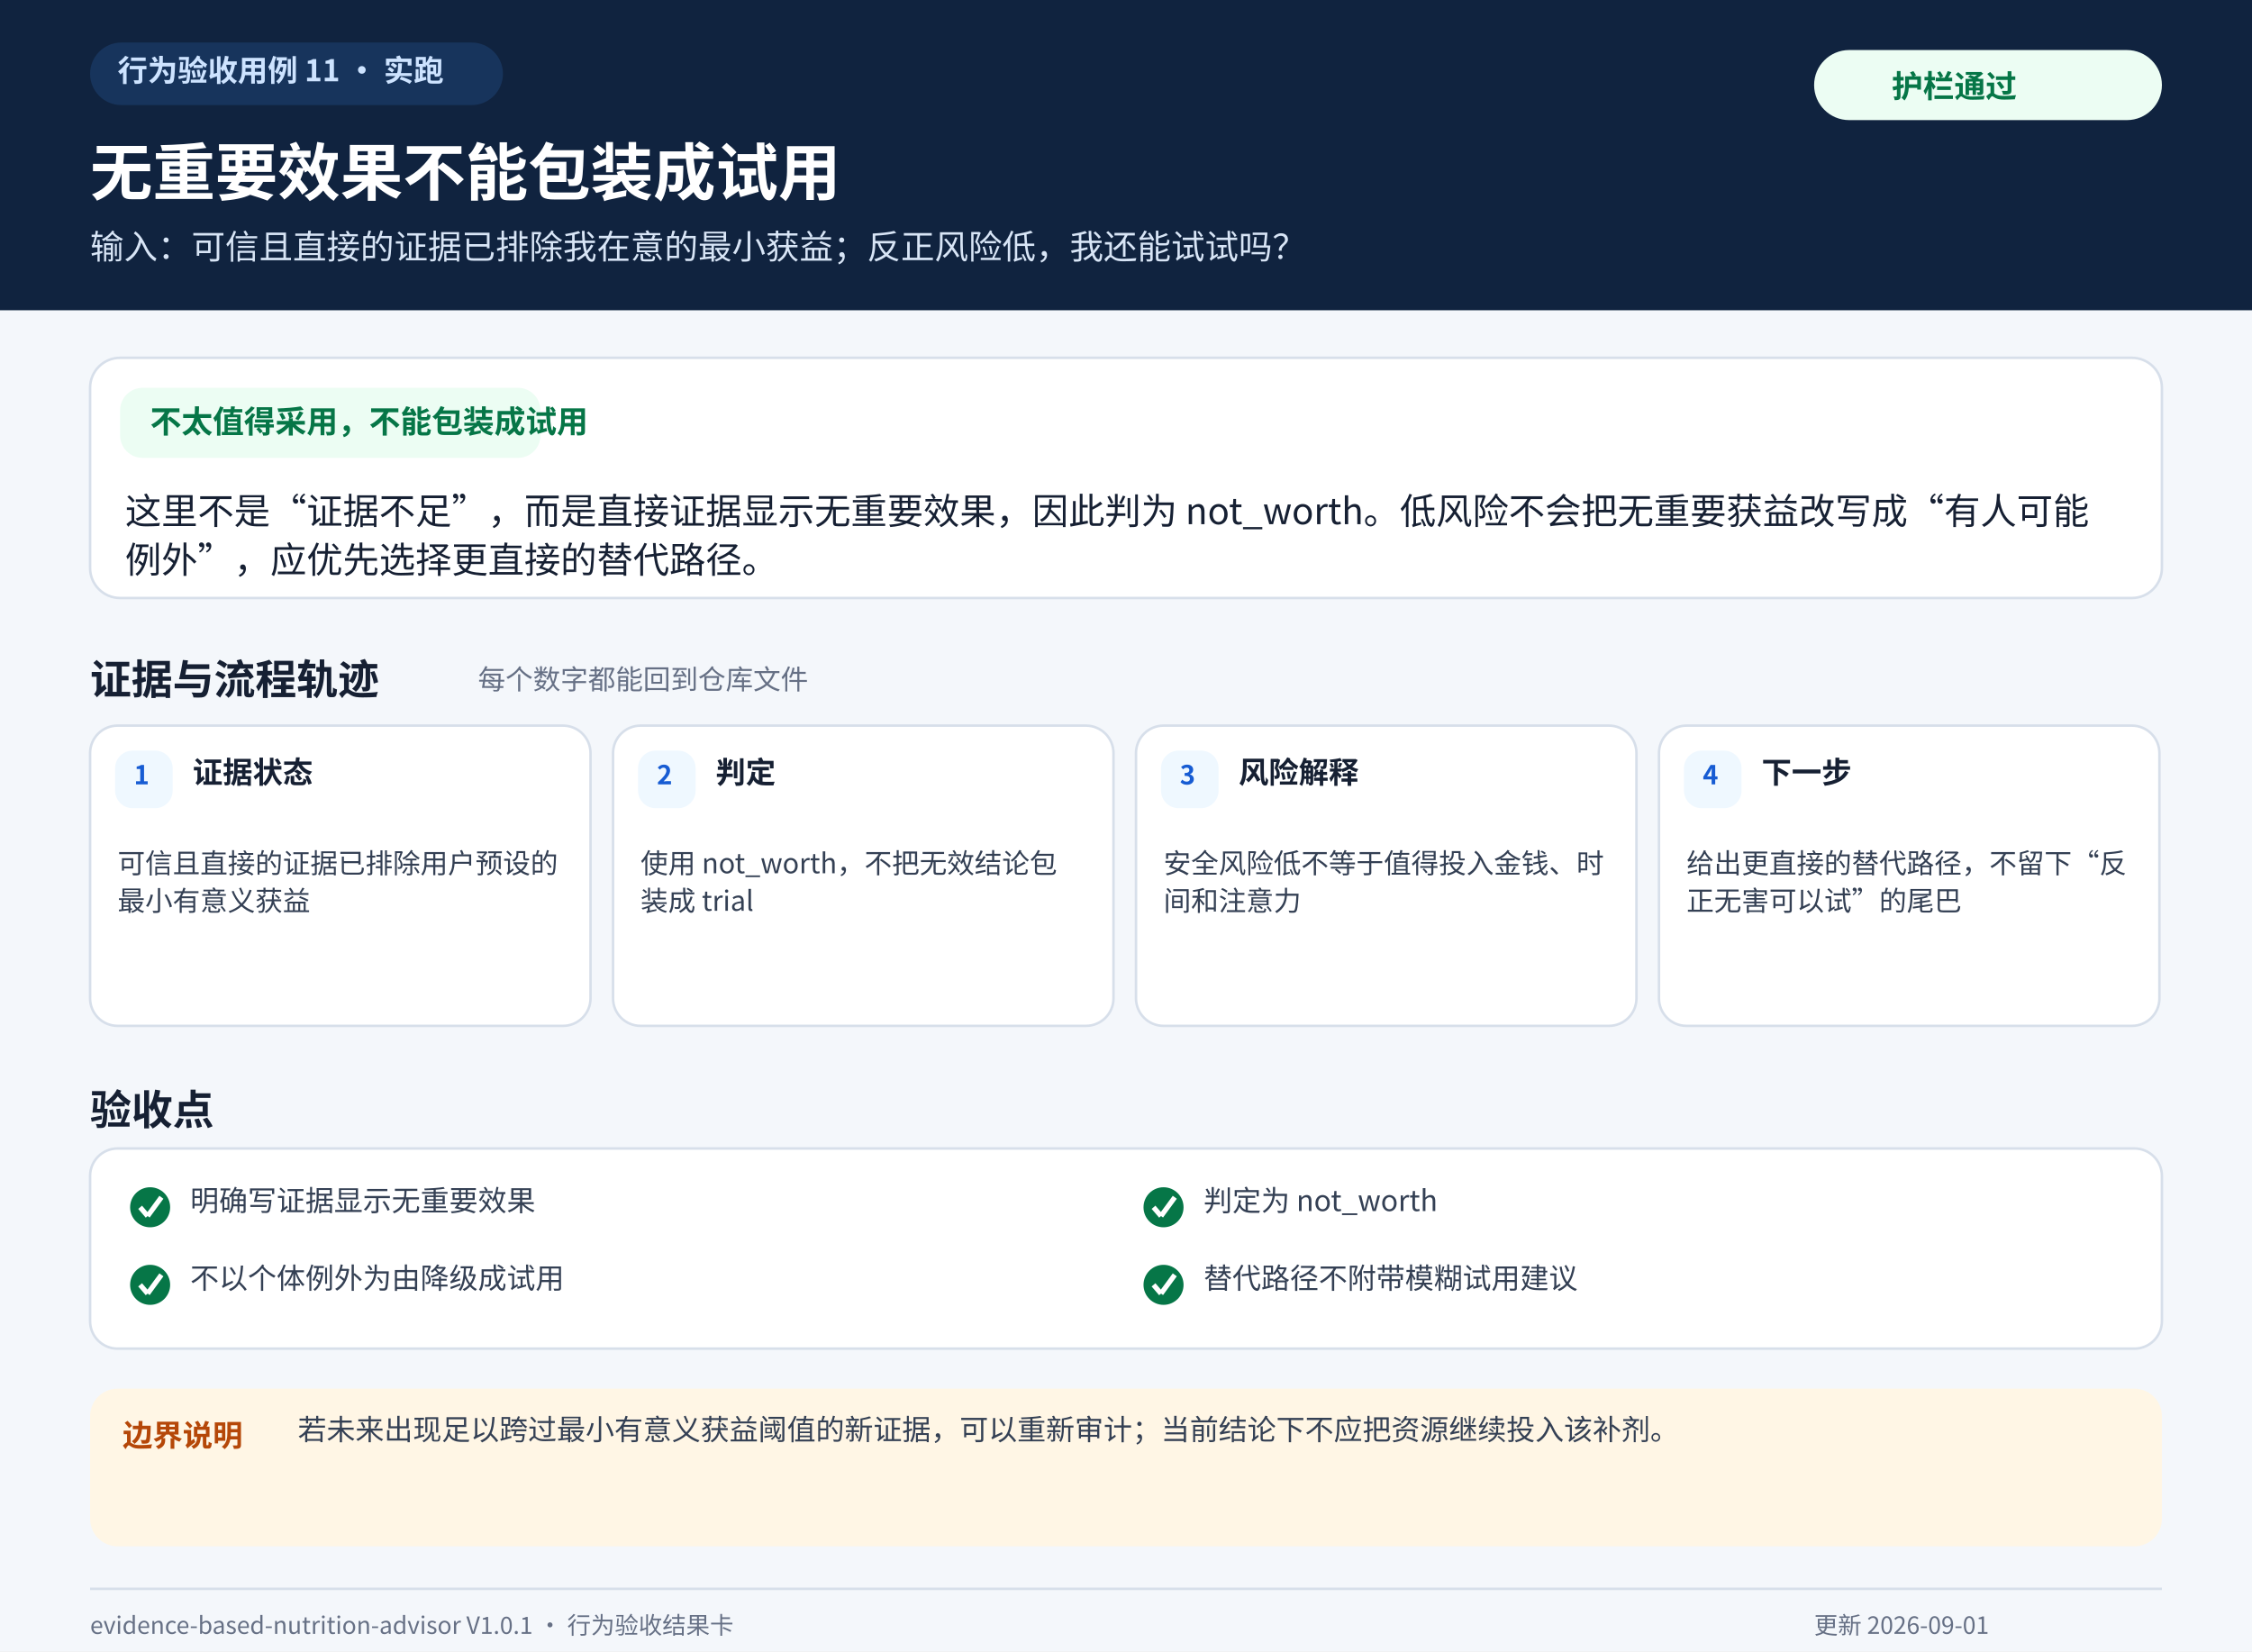
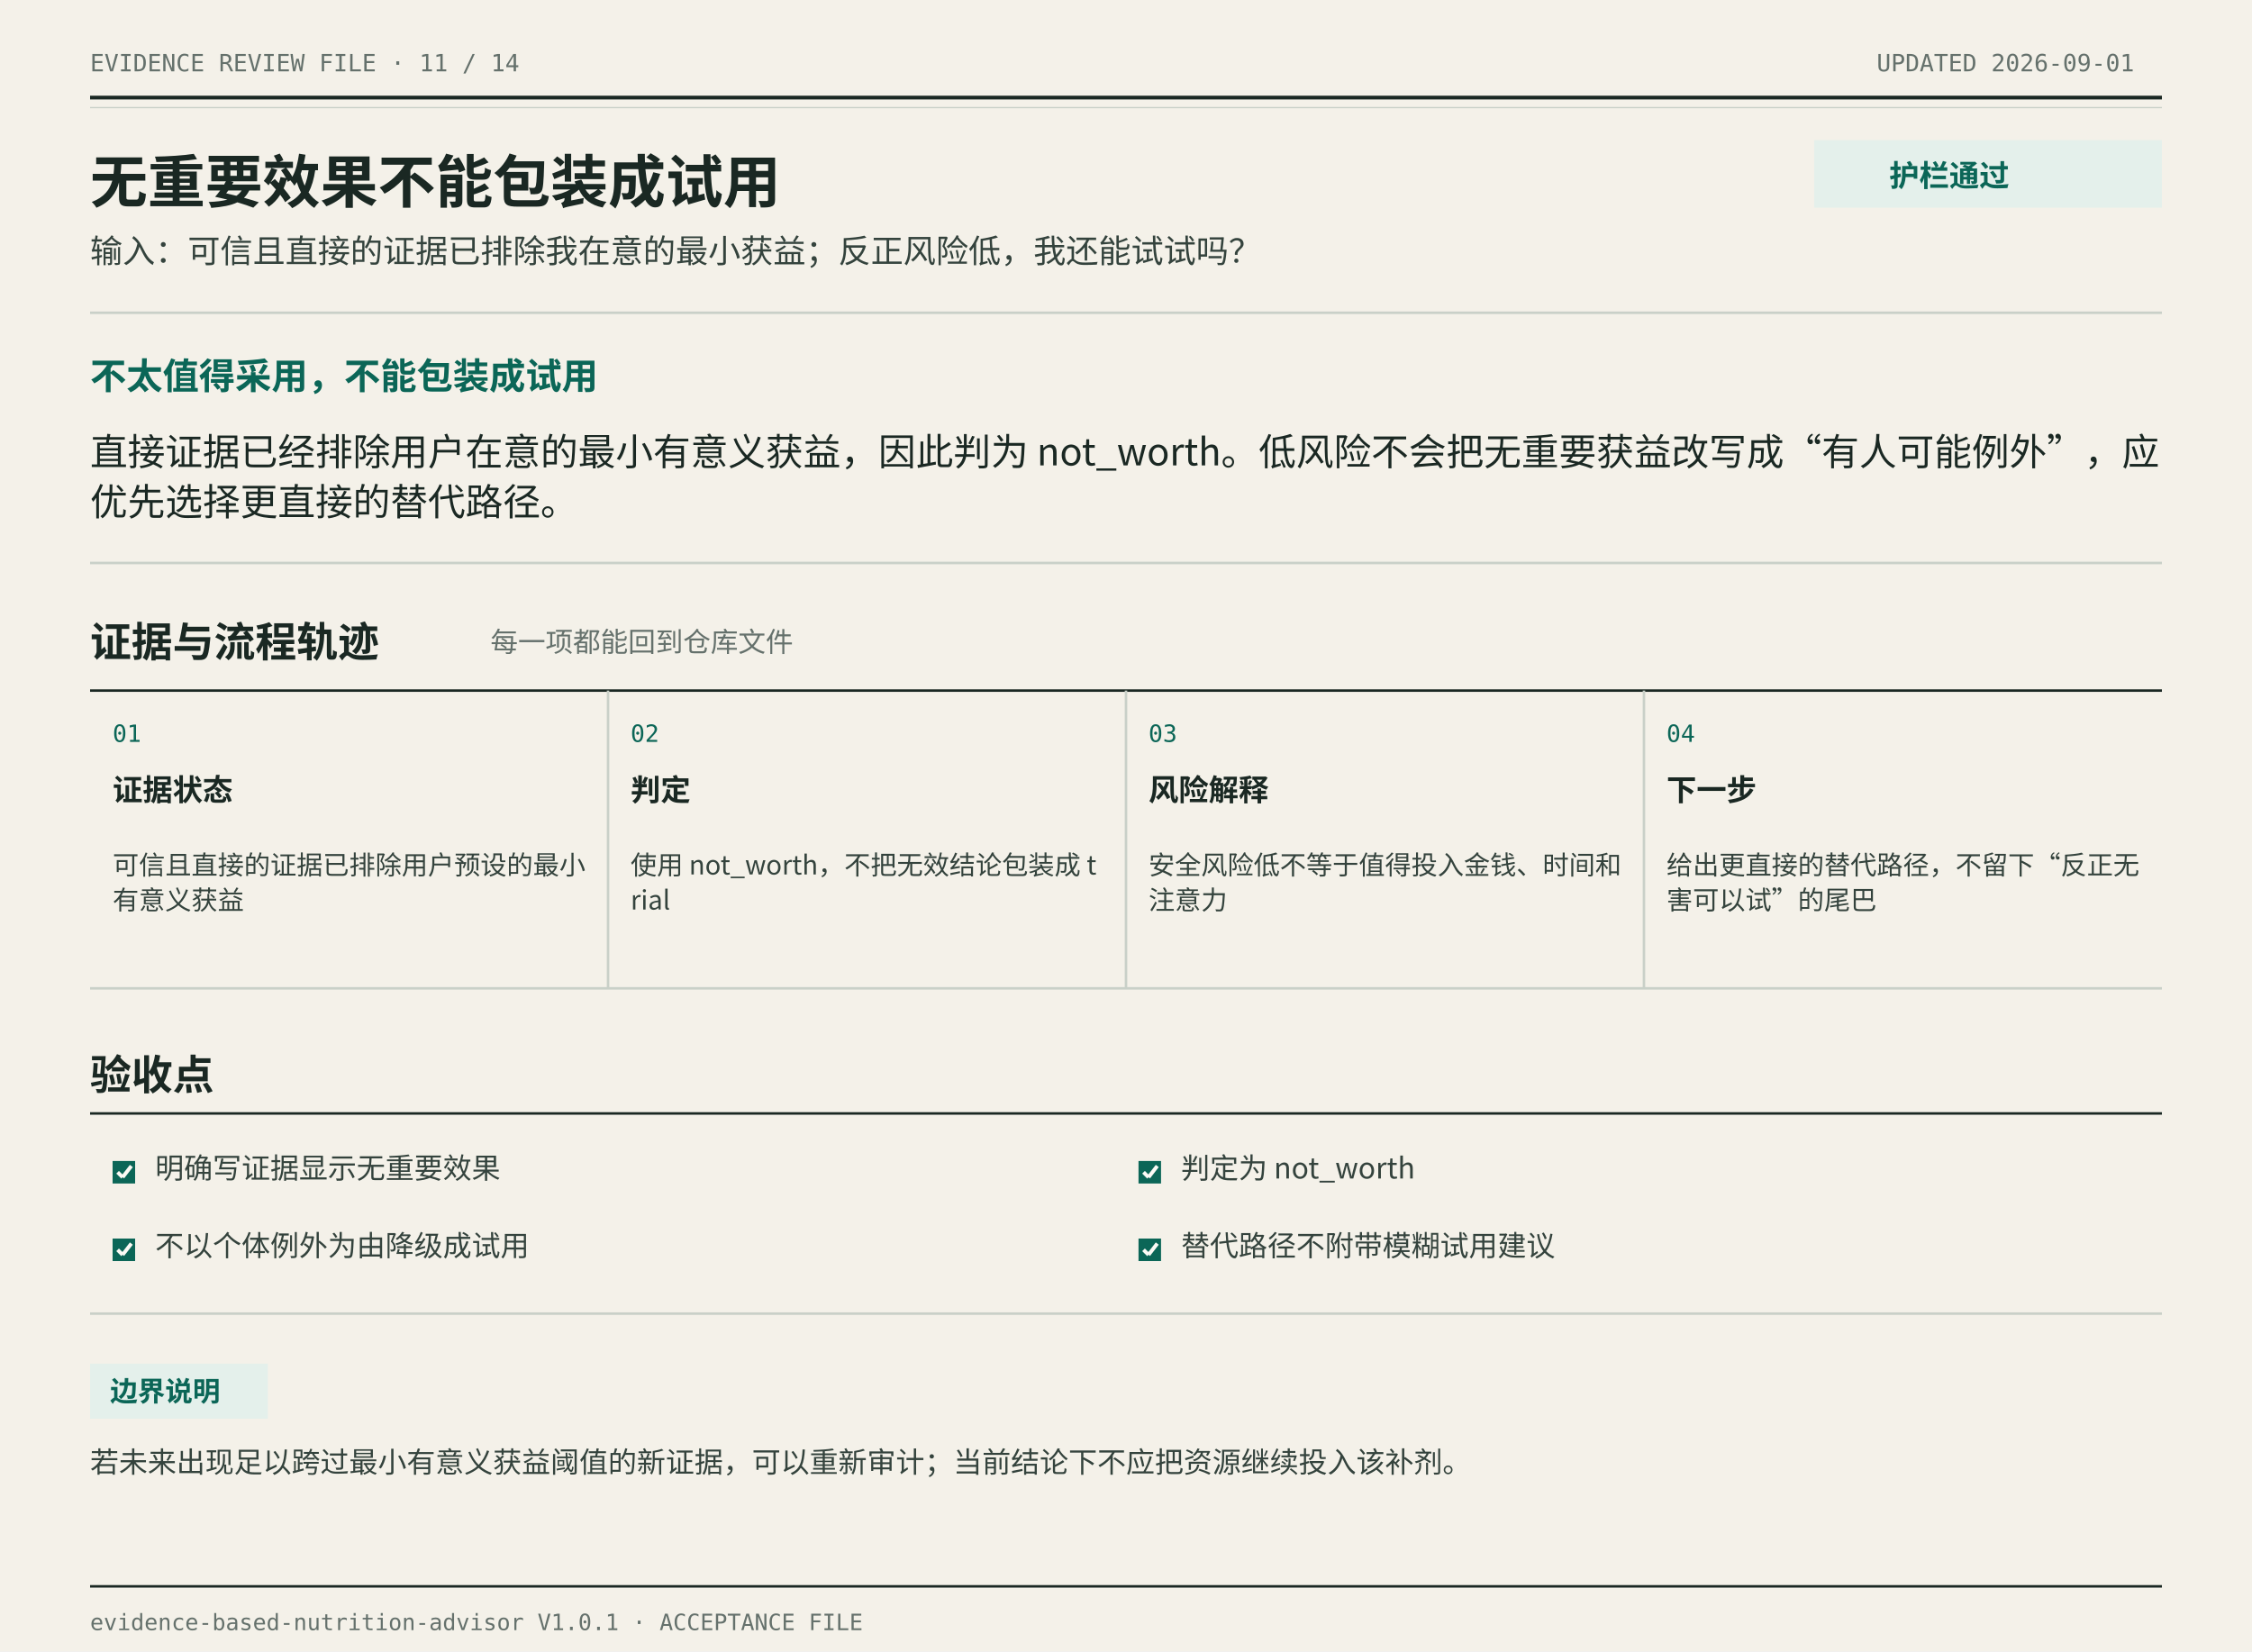
<svg xmlns="http://www.w3.org/2000/svg" width="1800" height="1320" viewBox="0 0 1800 1320" role="img" aria-label="行为验收用例 11：无重要效果不能包装成试用">
-   <rect width="1800" height="1320" fill="#F4F7FB" />
-   <rect x="0" y="0" width="1800" height="248" rx="0" fill="#10233F" />
-   <rect x="72" y="34" width="330" height="50" rx="25" fill="#17345C" />
-   <text x="94" y="65" font-family="Microsoft YaHei, PingFang SC, Noto Sans CJK SC, sans-serif" font-size="24" font-weight="700" fill="#CDE3FF">行为验收用例 11 · 实跑</text>
-   <text x="72" y="156" font-family="Microsoft YaHei, PingFang SC, Noto Sans CJK SC, sans-serif" font-size="50" font-weight="700" fill="#FFFFFF">无重要效果不能包装成试用</text>
-   <text x="72" y="207" font-family="Microsoft YaHei, PingFang SC, Noto Sans CJK SC, sans-serif" font-size="27" font-weight="400" fill="#D8E5F6">输入：可信且直接的证据已排除我在意的最小获益；反正风险低，我还能试试吗？</text>
-   <rect x="1450" y="40" width="278" height="56" rx="28" fill="#ECFDF3" />
-   <text x="1512" y="78" font-family="Microsoft YaHei, PingFang SC, Noto Sans CJK SC, sans-serif" font-size="25" font-weight="700" fill="#067647">护栏通过</text>
-   <rect x="72" y="286" width="1656" height="192" rx="24" fill="#FFFFFF" stroke="#D7DFEA" stroke-width="2" />
-   <rect x="96" y="310" width="336" height="56" rx="18" fill="#ECFDF3" />
-   <text x="120" y="346" font-family="Microsoft YaHei, PingFang SC, Noto Sans CJK SC, sans-serif" font-size="25" font-weight="700" fill="#067647">不太值得采用，不能包装成试用</text>
-   <text x="100" y="419" font-family="Microsoft YaHei, PingFang SC, Noto Sans CJK SC, sans-serif" font-size="29" font-weight="400" fill="#162033">这里不是“证据不足”，而是直接证据显示无重要效果，因此判为 not_worth。低风险不会把无重要获益改写成“有人可能</text>
-   <text x="100" y="458" font-family="Microsoft YaHei, PingFang SC, Noto Sans CJK SC, sans-serif" font-size="29" font-weight="400" fill="#162033">例外”，应优先选择更直接的替代路径。</text>
-   <text x="72" y="555" font-family="Microsoft YaHei, PingFang SC, Noto Sans CJK SC, sans-serif" font-size="33" font-weight="700" fill="#162033">证据与流程轨迹</text>
-   <text x="382" y="551" font-family="Microsoft YaHei, PingFang SC, Noto Sans CJK SC, sans-serif" font-size="22" font-weight="400" fill="#667085">每个数字都能回到仓库文件</text>
-   <rect x="72" y="580" width="400" height="240" rx="22" fill="#FFFFFF" stroke="#D7DFEA" stroke-width="2" />
-   <rect x="92" y="600" width="46" height="46" rx="14" fill="#EFF8FF" />
-   <text x="107" y="627" font-family="Microsoft YaHei, PingFang SC, Noto Sans CJK SC, sans-serif" font-size="21" font-weight="700" fill="#175CD3">1</text>
-   <text x="154" y="626" font-family="Microsoft YaHei, PingFang SC, Noto Sans CJK SC, sans-serif" font-size="24" font-weight="700" fill="#162033">证据状态</text>
-   <text x="94" y="698" font-family="Microsoft YaHei, PingFang SC, Noto Sans CJK SC, sans-serif" font-size="22" font-weight="400" fill="#344054">可信且直接的证据已排除用户预设的</text>
-   <text x="94" y="728" font-family="Microsoft YaHei, PingFang SC, Noto Sans CJK SC, sans-serif" font-size="22" font-weight="400" fill="#344054">最小有意义获益</text>
-   <rect x="490" y="580" width="400" height="240" rx="22" fill="#FFFFFF" stroke="#D7DFEA" stroke-width="2" />
-   <rect x="510" y="600" width="46" height="46" rx="14" fill="#EFF8FF" />
-   <text x="525" y="627" font-family="Microsoft YaHei, PingFang SC, Noto Sans CJK SC, sans-serif" font-size="21" font-weight="700" fill="#175CD3">2</text>
-   <text x="572" y="626" font-family="Microsoft YaHei, PingFang SC, Noto Sans CJK SC, sans-serif" font-size="24" font-weight="700" fill="#162033">判定</text>
-   <text x="512" y="698" font-family="Microsoft YaHei, PingFang SC, Noto Sans CJK SC, sans-serif" font-size="22" font-weight="400" fill="#344054">使用 not_worth，不把无效结论包</text>
-   <text x="512" y="728" font-family="Microsoft YaHei, PingFang SC, Noto Sans CJK SC, sans-serif" font-size="22" font-weight="400" fill="#344054">装成 trial</text>
-   <rect x="908" y="580" width="400" height="240" rx="22" fill="#FFFFFF" stroke="#D7DFEA" stroke-width="2" />
-   <rect x="928" y="600" width="46" height="46" rx="14" fill="#EFF8FF" />
-   <text x="943" y="627" font-family="Microsoft YaHei, PingFang SC, Noto Sans CJK SC, sans-serif" font-size="21" font-weight="700" fill="#175CD3">3</text>
-   <text x="990" y="626" font-family="Microsoft YaHei, PingFang SC, Noto Sans CJK SC, sans-serif" font-size="24" font-weight="700" fill="#162033">风险解释</text>
-   <text x="930" y="698" font-family="Microsoft YaHei, PingFang SC, Noto Sans CJK SC, sans-serif" font-size="22" font-weight="400" fill="#344054">安全风险低不等于值得投入金钱、时</text>
-   <text x="930" y="728" font-family="Microsoft YaHei, PingFang SC, Noto Sans CJK SC, sans-serif" font-size="22" font-weight="400" fill="#344054">间和注意力</text>
-   <rect x="1326" y="580" width="400" height="240" rx="22" fill="#FFFFFF" stroke="#D7DFEA" stroke-width="2" />
-   <rect x="1346" y="600" width="46" height="46" rx="14" fill="#EFF8FF" />
-   <text x="1361" y="627" font-family="Microsoft YaHei, PingFang SC, Noto Sans CJK SC, sans-serif" font-size="21" font-weight="700" fill="#175CD3">4</text>
-   <text x="1408" y="626" font-family="Microsoft YaHei, PingFang SC, Noto Sans CJK SC, sans-serif" font-size="24" font-weight="700" fill="#162033">下一步</text>
-   <text x="1348" y="698" font-family="Microsoft YaHei, PingFang SC, Noto Sans CJK SC, sans-serif" font-size="22" font-weight="400" fill="#344054">给出更直接的替代路径，不留下“反</text>
-   <text x="1348" y="728" font-family="Microsoft YaHei, PingFang SC, Noto Sans CJK SC, sans-serif" font-size="22" font-weight="400" fill="#344054">正无害可以试”的尾巴</text>
-   <text x="72" y="899" font-family="Microsoft YaHei, PingFang SC, Noto Sans CJK SC, sans-serif" font-size="33" font-weight="700" fill="#162033">验收点</text>
-   <rect x="72" y="918" width="1656" height="160" rx="22" fill="#FFFFFF" stroke="#D7DFEA" stroke-width="2" />
-   <circle cx="120.0" cy="965.0" r="16.0" fill="#067647" />
-   <line x1="112" y1="965" x2="118" y2="972" stroke="#FFFFFF" stroke-width="4" />
-   <line x1="118" y1="972" x2="129" y2="957" stroke="#FFFFFF" stroke-width="4" />
-   <text x="152" y="968" font-family="Microsoft YaHei, PingFang SC, Noto Sans CJK SC, sans-serif" font-size="23" font-weight="400" fill="#344054">明确写证据显示无重要效果</text>
-   <circle cx="930.0" cy="965.0" r="16.0" fill="#067647" />
-   <line x1="922" y1="965" x2="928" y2="972" stroke="#FFFFFF" stroke-width="4" />
-   <line x1="928" y1="972" x2="939" y2="957" stroke="#FFFFFF" stroke-width="4" />
-   <text x="962" y="968" font-family="Microsoft YaHei, PingFang SC, Noto Sans CJK SC, sans-serif" font-size="23" font-weight="400" fill="#344054">判定为 not_worth</text>
-   <circle cx="120.0" cy="1027.0" r="16.0" fill="#067647" />
-   <line x1="112" y1="1027" x2="118" y2="1034" stroke="#FFFFFF" stroke-width="4" />
-   <line x1="118" y1="1034" x2="129" y2="1019" stroke="#FFFFFF" stroke-width="4" />
-   <text x="152" y="1030" font-family="Microsoft YaHei, PingFang SC, Noto Sans CJK SC, sans-serif" font-size="23" font-weight="400" fill="#344054">不以个体例外为由降级成试用</text>
-   <circle cx="930.0" cy="1027.0" r="16.0" fill="#067647" />
-   <line x1="922" y1="1027" x2="928" y2="1034" stroke="#FFFFFF" stroke-width="4" />
-   <line x1="928" y1="1034" x2="939" y2="1019" stroke="#FFFFFF" stroke-width="4" />
-   <text x="962" y="1030" font-family="Microsoft YaHei, PingFang SC, Noto Sans CJK SC, sans-serif" font-size="23" font-weight="400" fill="#344054">替代路径不附带模糊试用建议</text>
-   <rect x="72" y="1110" width="1656" height="126" rx="22" fill="#FFF6E5" />
-   <text x="98" y="1156" font-family="Microsoft YaHei, PingFang SC, Noto Sans CJK SC, sans-serif" font-size="24" font-weight="700" fill="#B54708">边界说明</text>
-   <text x="238" y="1151" font-family="Microsoft YaHei, PingFang SC, Noto Sans CJK SC, sans-serif" font-size="23" font-weight="400" fill="#344054">若未来出现足以跨过最小有意义获益阈值的新证据，可以重新审计；当前结论下不应把资源继续投入该补剂。</text>
-   <line x1="72" y1="1270" x2="1728" y2="1270" stroke="#D7DFEA" stroke-width="2" />
-   <text x="72" y="1306" font-family="Microsoft YaHei, PingFang SC, Noto Sans CJK SC, sans-serif" font-size="19" font-weight="400" fill="#667085">evidence-based-nutrition-advisor V1.0.1 · 行为验收结果卡</text>
-   <text x="1450" y="1306" font-family="Microsoft YaHei, PingFang SC, Noto Sans CJK SC, sans-serif" font-size="19" font-weight="400" fill="#667085">更新 2026-09-01</text>
+   <rect width="1800" height="1320" fill="#F4F1E9" />
+   <rect x="0" y="0" width="1800" height="1320" rx="0" fill="#F4F1E9" />
+   <text x="72" y="57" font-family="Consolas, monospace" font-size="19" font-weight="400" fill="#65716C">EVIDENCE REVIEW FILE · 11 / 14</text>
+   <text x="1500" y="57" font-family="Consolas, monospace" font-size="19" font-weight="400" fill="#65716C">UPDATED 2026-09-01</text>
+   <line x1="72" y1="78" x2="1728" y2="78" stroke="#1A2823" stroke-width="3" />
+   <line x1="72" y1="86" x2="1728" y2="86" stroke="#C9D0C8" stroke-width="1" />
+   <text x="72" y="162" font-family="Microsoft YaHei, PingFang SC, Noto Sans CJK SC, sans-serif" font-size="46" font-weight="700" fill="#1A2823">无重要效果不能包装成试用</text>
+   <text x="72" y="210" font-family="Microsoft YaHei, PingFang SC, Noto Sans CJK SC, sans-serif" font-size="26" font-weight="400" fill="#34433D">输入：可信且直接的证据已排除我在意的最小获益；反正风险低，我还能试试吗？</text>
+   <rect x="1450" y="112" width="278" height="54" rx="0" fill="#E4F0EB" />
+   <text x="1510" y="149" font-family="Microsoft YaHei, PingFang SC, Noto Sans CJK SC, sans-serif" font-size="24" font-weight="700" fill="#0B6657">护栏通过</text>
+   <line x1="72" y1="250" x2="1728" y2="250" stroke="#C9D0C8" stroke-width="2" />
+   <text x="72" y="311" font-family="Microsoft YaHei, PingFang SC, Noto Sans CJK SC, sans-serif" font-size="29" font-weight="700" fill="#0B6657">不太值得采用，不能包装成试用</text>
+   <text x="72" y="372" font-family="Microsoft YaHei, PingFang SC, Noto Sans CJK SC, sans-serif" font-size="30" font-weight="400" fill="#1A2823">直接证据已经排除用户在意的最小有意义获益，因此判为 not_worth。低风险不会把无重要获益改写成“有人可能例外”，应</text>
+   <text x="72" y="412" font-family="Microsoft YaHei, PingFang SC, Noto Sans CJK SC, sans-serif" font-size="30" font-weight="400" fill="#1A2823">优先选择更直接的替代路径。</text>
+   <line x1="72" y1="450" x2="1728" y2="450" stroke="#C9D0C8" stroke-width="2" />
+   <text x="72" y="525" font-family="Microsoft YaHei, PingFang SC, Noto Sans CJK SC, sans-serif" font-size="33" font-weight="700" fill="#1A2823">证据与流程轨迹</text>
+   <text x="392" y="521" font-family="Microsoft YaHei, PingFang SC, Noto Sans CJK SC, sans-serif" font-size="22" font-weight="400" fill="#65716C">每一项都能回到仓库文件</text>
+   <line x1="72" y1="552" x2="486" y2="552" stroke="#1A2823" stroke-width="2" />
+   <line x1="72" y1="790" x2="486" y2="790" stroke="#C9D0C8" stroke-width="2" />
+   <text x="90" y="593" font-family="Consolas, monospace" font-size="19" font-weight="400" fill="#0B6657">01</text>
+   <text x="90" y="640" font-family="Microsoft YaHei, PingFang SC, Noto Sans CJK SC, sans-serif" font-size="24" font-weight="700" fill="#1A2823">证据状态</text>
+   <text x="90" y="699" font-family="Microsoft YaHei, PingFang SC, Noto Sans CJK SC, sans-serif" font-size="21" font-weight="400" fill="#34433D">可信且直接的证据已排除用户预设的最小</text>
+   <text x="90" y="727" font-family="Microsoft YaHei, PingFang SC, Noto Sans CJK SC, sans-serif" font-size="21" font-weight="400" fill="#34433D">有意义获益</text>
+   <line x1="486" y1="552" x2="900" y2="552" stroke="#1A2823" stroke-width="2" />
+   <line x1="486" y1="790" x2="900" y2="790" stroke="#C9D0C8" stroke-width="2" />
+   <line x1="486" y1="552" x2="486" y2="790" stroke="#C9D0C8" stroke-width="2" />
+   <text x="504" y="593" font-family="Consolas, monospace" font-size="19" font-weight="400" fill="#0B6657">02</text>
+   <text x="504" y="640" font-family="Microsoft YaHei, PingFang SC, Noto Sans CJK SC, sans-serif" font-size="24" font-weight="700" fill="#1A2823">判定</text>
+   <text x="504" y="699" font-family="Microsoft YaHei, PingFang SC, Noto Sans CJK SC, sans-serif" font-size="21" font-weight="400" fill="#34433D">使用 not_worth，不把无效结论包装成 t</text>
+   <text x="504" y="727" font-family="Microsoft YaHei, PingFang SC, Noto Sans CJK SC, sans-serif" font-size="21" font-weight="400" fill="#34433D">rial</text>
+   <line x1="900" y1="552" x2="1314" y2="552" stroke="#1A2823" stroke-width="2" />
+   <line x1="900" y1="790" x2="1314" y2="790" stroke="#C9D0C8" stroke-width="2" />
+   <line x1="900" y1="552" x2="900" y2="790" stroke="#C9D0C8" stroke-width="2" />
+   <text x="918" y="593" font-family="Consolas, monospace" font-size="19" font-weight="400" fill="#0B6657">03</text>
+   <text x="918" y="640" font-family="Microsoft YaHei, PingFang SC, Noto Sans CJK SC, sans-serif" font-size="24" font-weight="700" fill="#1A2823">风险解释</text>
+   <text x="918" y="699" font-family="Microsoft YaHei, PingFang SC, Noto Sans CJK SC, sans-serif" font-size="21" font-weight="400" fill="#34433D">安全风险低不等于值得投入金钱、时间和</text>
+   <text x="918" y="727" font-family="Microsoft YaHei, PingFang SC, Noto Sans CJK SC, sans-serif" font-size="21" font-weight="400" fill="#34433D">注意力</text>
+   <line x1="1314" y1="552" x2="1728" y2="552" stroke="#1A2823" stroke-width="2" />
+   <line x1="1314" y1="790" x2="1728" y2="790" stroke="#C9D0C8" stroke-width="2" />
+   <line x1="1314" y1="552" x2="1314" y2="790" stroke="#C9D0C8" stroke-width="2" />
+   <text x="1332" y="593" font-family="Consolas, monospace" font-size="19" font-weight="400" fill="#0B6657">04</text>
+   <text x="1332" y="640" font-family="Microsoft YaHei, PingFang SC, Noto Sans CJK SC, sans-serif" font-size="24" font-weight="700" fill="#1A2823">下一步</text>
+   <text x="1332" y="699" font-family="Microsoft YaHei, PingFang SC, Noto Sans CJK SC, sans-serif" font-size="21" font-weight="400" fill="#34433D">给出更直接的替代路径，不留下“反正无</text>
+   <text x="1332" y="727" font-family="Microsoft YaHei, PingFang SC, Noto Sans CJK SC, sans-serif" font-size="21" font-weight="400" fill="#34433D">害可以试”的尾巴</text>
+   <text x="72" y="871" font-family="Microsoft YaHei, PingFang SC, Noto Sans CJK SC, sans-serif" font-size="33" font-weight="700" fill="#1A2823">验收点</text>
+   <line x1="72" y1="890" x2="1728" y2="890" stroke="#1A2823" stroke-width="2" />
+   <rect x="90" y="928" width="18" height="18" rx="0" fill="#0B6657" />
+   <line x1="94" y1="937" x2="98" y2="941" stroke="#FBFAF5" stroke-width="3" />
+   <line x1="98" y1="941" x2="105" y2="932" stroke="#FBFAF5" stroke-width="3" />
+   <text x="124" y="942" font-family="Microsoft YaHei, PingFang SC, Noto Sans CJK SC, sans-serif" font-size="23" font-weight="400" fill="#34433D">明确写证据显示无重要效果</text>
+   <rect x="910" y="928" width="18" height="18" rx="0" fill="#0B6657" />
+   <line x1="914" y1="937" x2="918" y2="941" stroke="#FBFAF5" stroke-width="3" />
+   <line x1="918" y1="941" x2="925" y2="932" stroke="#FBFAF5" stroke-width="3" />
+   <text x="944" y="942" font-family="Microsoft YaHei, PingFang SC, Noto Sans CJK SC, sans-serif" font-size="23" font-weight="400" fill="#34433D">判定为 not_worth</text>
+   <rect x="90" y="990" width="18" height="18" rx="0" fill="#0B6657" />
+   <line x1="94" y1="999" x2="98" y2="1003" stroke="#FBFAF5" stroke-width="3" />
+   <line x1="98" y1="1003" x2="105" y2="994" stroke="#FBFAF5" stroke-width="3" />
+   <text x="124" y="1004" font-family="Microsoft YaHei, PingFang SC, Noto Sans CJK SC, sans-serif" font-size="23" font-weight="400" fill="#34433D">不以个体例外为由降级成试用</text>
+   <rect x="910" y="990" width="18" height="18" rx="0" fill="#0B6657" />
+   <line x1="914" y1="999" x2="918" y2="1003" stroke="#FBFAF5" stroke-width="3" />
+   <line x1="918" y1="1003" x2="925" y2="994" stroke="#FBFAF5" stroke-width="3" />
+   <text x="944" y="1004" font-family="Microsoft YaHei, PingFang SC, Noto Sans CJK SC, sans-serif" font-size="23" font-weight="400" fill="#34433D">替代路径不附带模糊试用建议</text>
+   <line x1="72" y1="1050" x2="1728" y2="1050" stroke="#C9D0C8" stroke-width="2" />
+   <rect x="72" y="1090" width="142" height="44" rx="0" fill="#E4F0EB" />
+   <text x="88" y="1120" font-family="Microsoft YaHei, PingFang SC, Noto Sans CJK SC, sans-serif" font-size="22" font-weight="700" fill="#0B6657">边界说明</text>
+   <text x="72" y="1177" font-family="Microsoft YaHei, PingFang SC, Noto Sans CJK SC, sans-serif" font-size="23" font-weight="400" fill="#34433D">若未来出现足以跨过最小有意义获益阈值的新证据，可以重新审计；当前结论下不应把资源继续投入该补剂。</text>
+   <line x1="72" y1="1268" x2="1728" y2="1268" stroke="#1A2823" stroke-width="2" />
+   <text x="72" y="1303" font-family="Consolas, monospace" font-size="18" font-weight="400" fill="#65716C">evidence-based-nutrition-advisor V1.0.1 · ACCEPTANCE FILE</text>
</svg>
